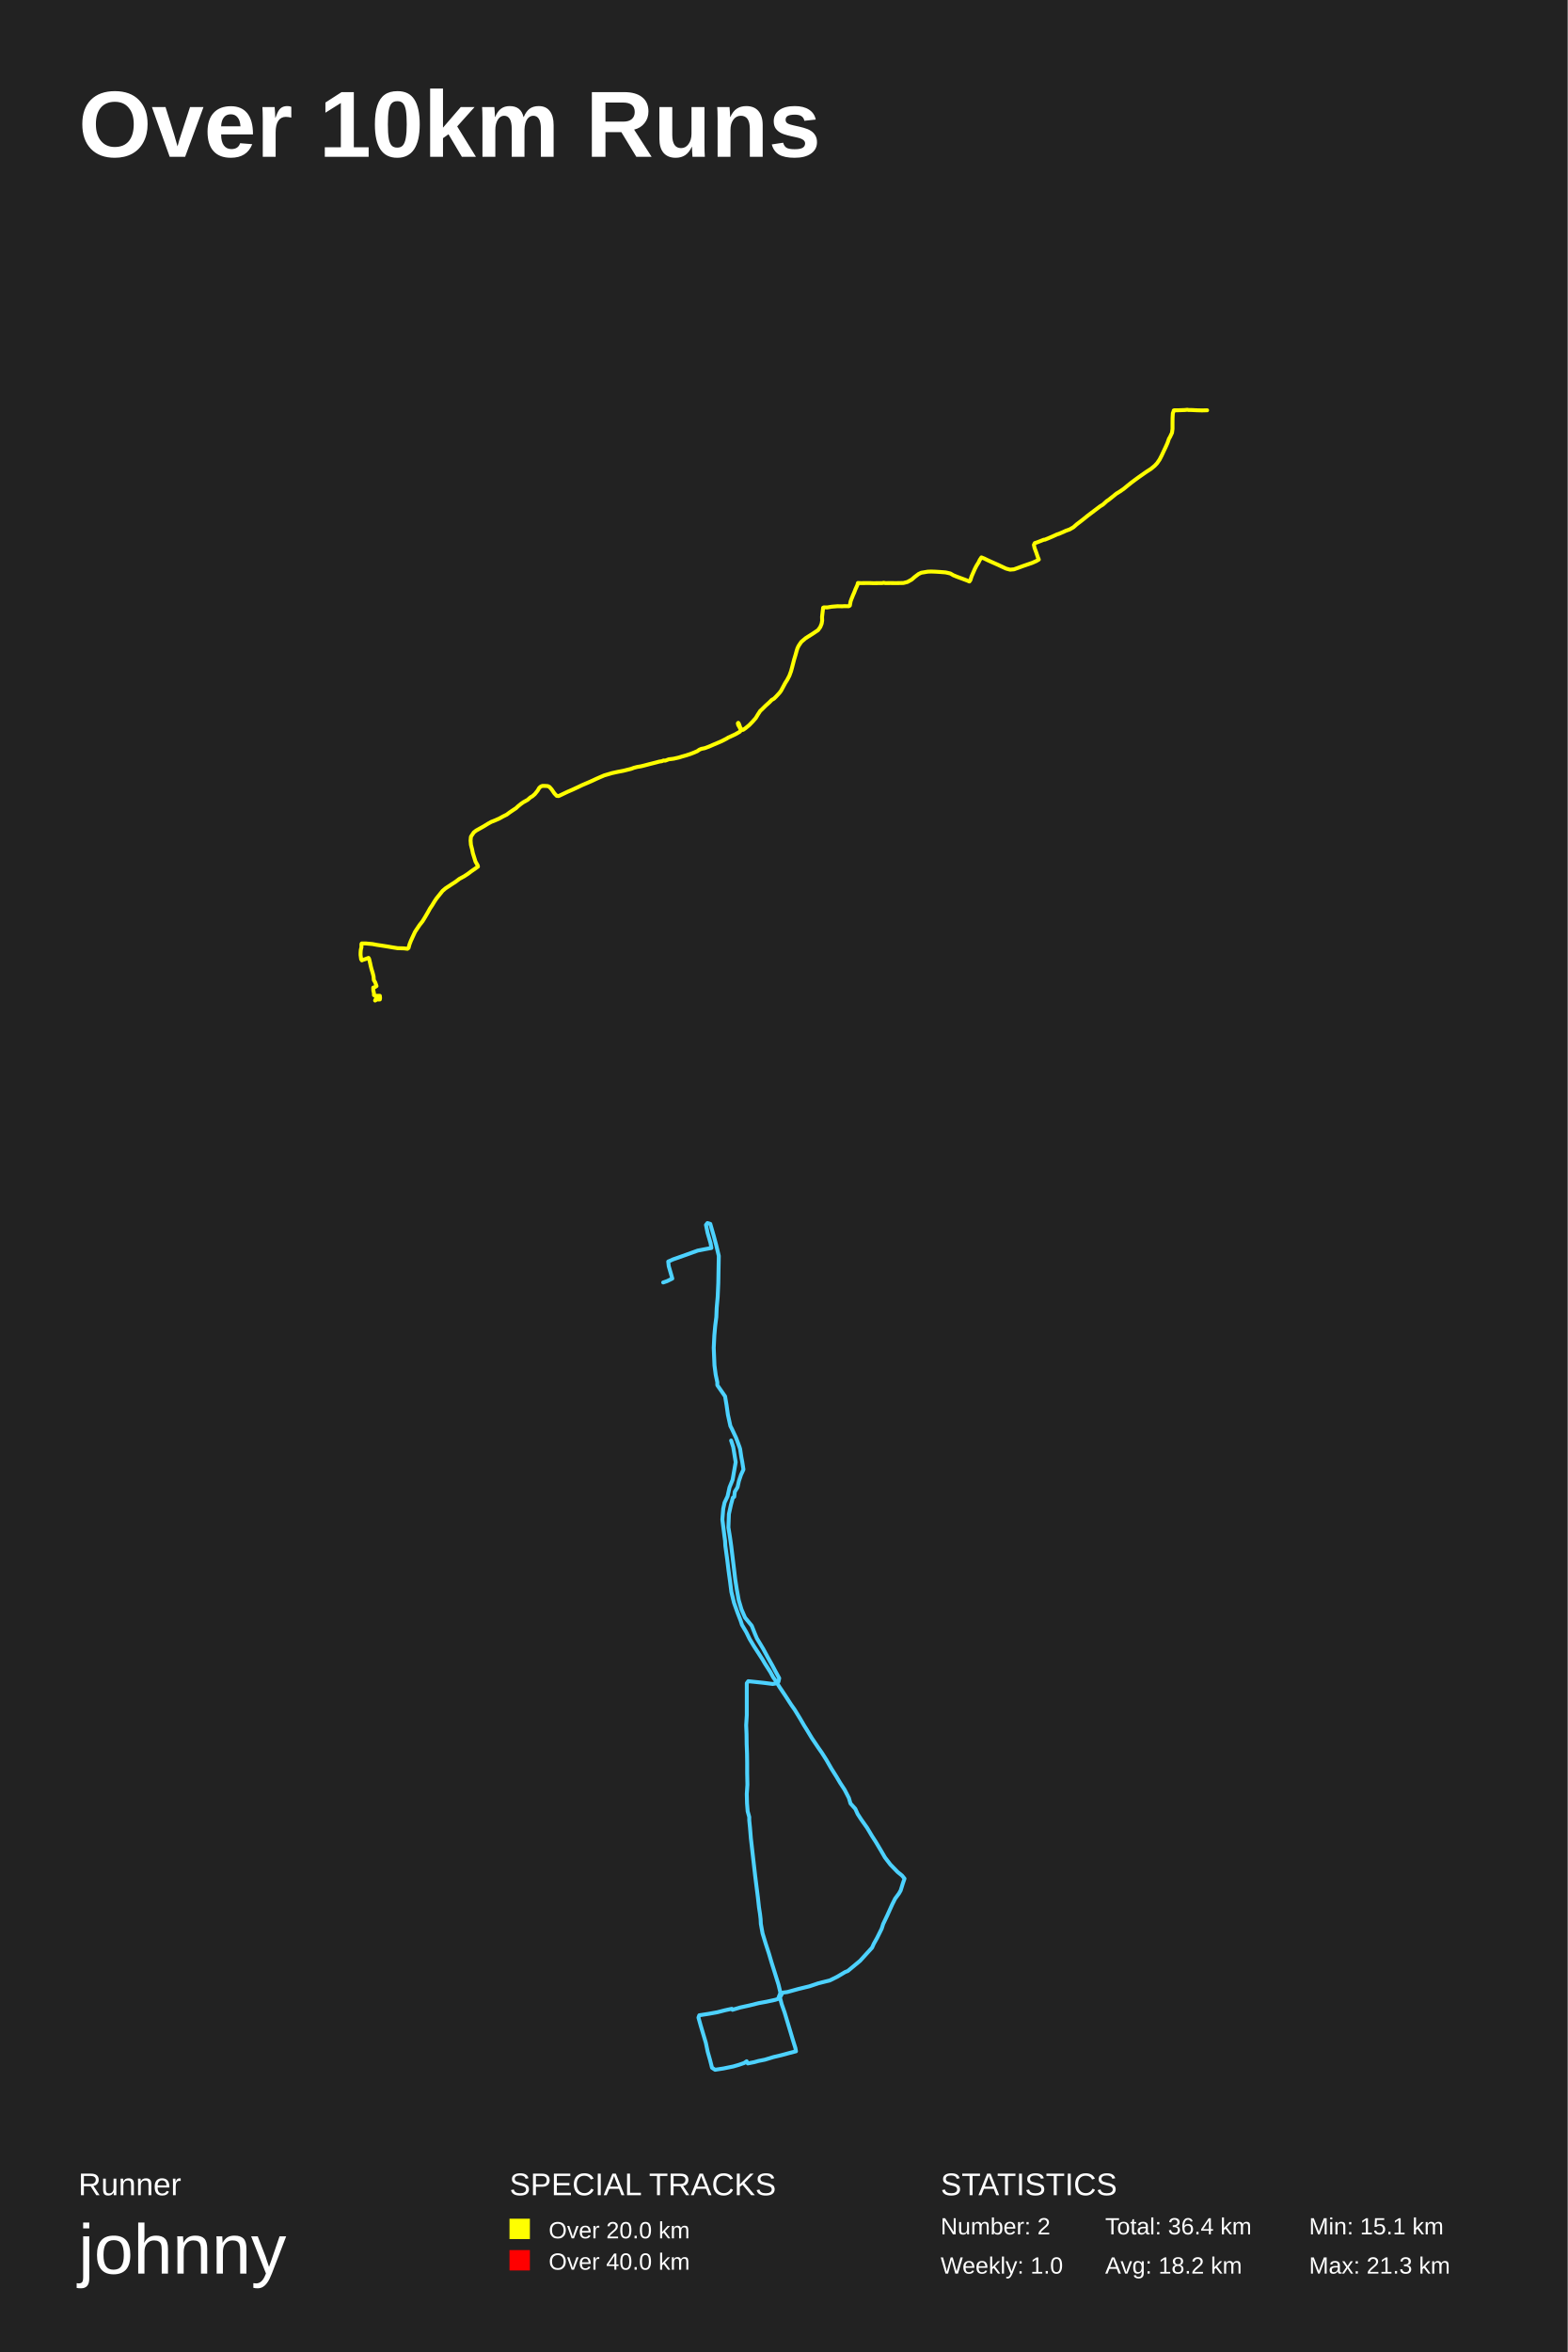
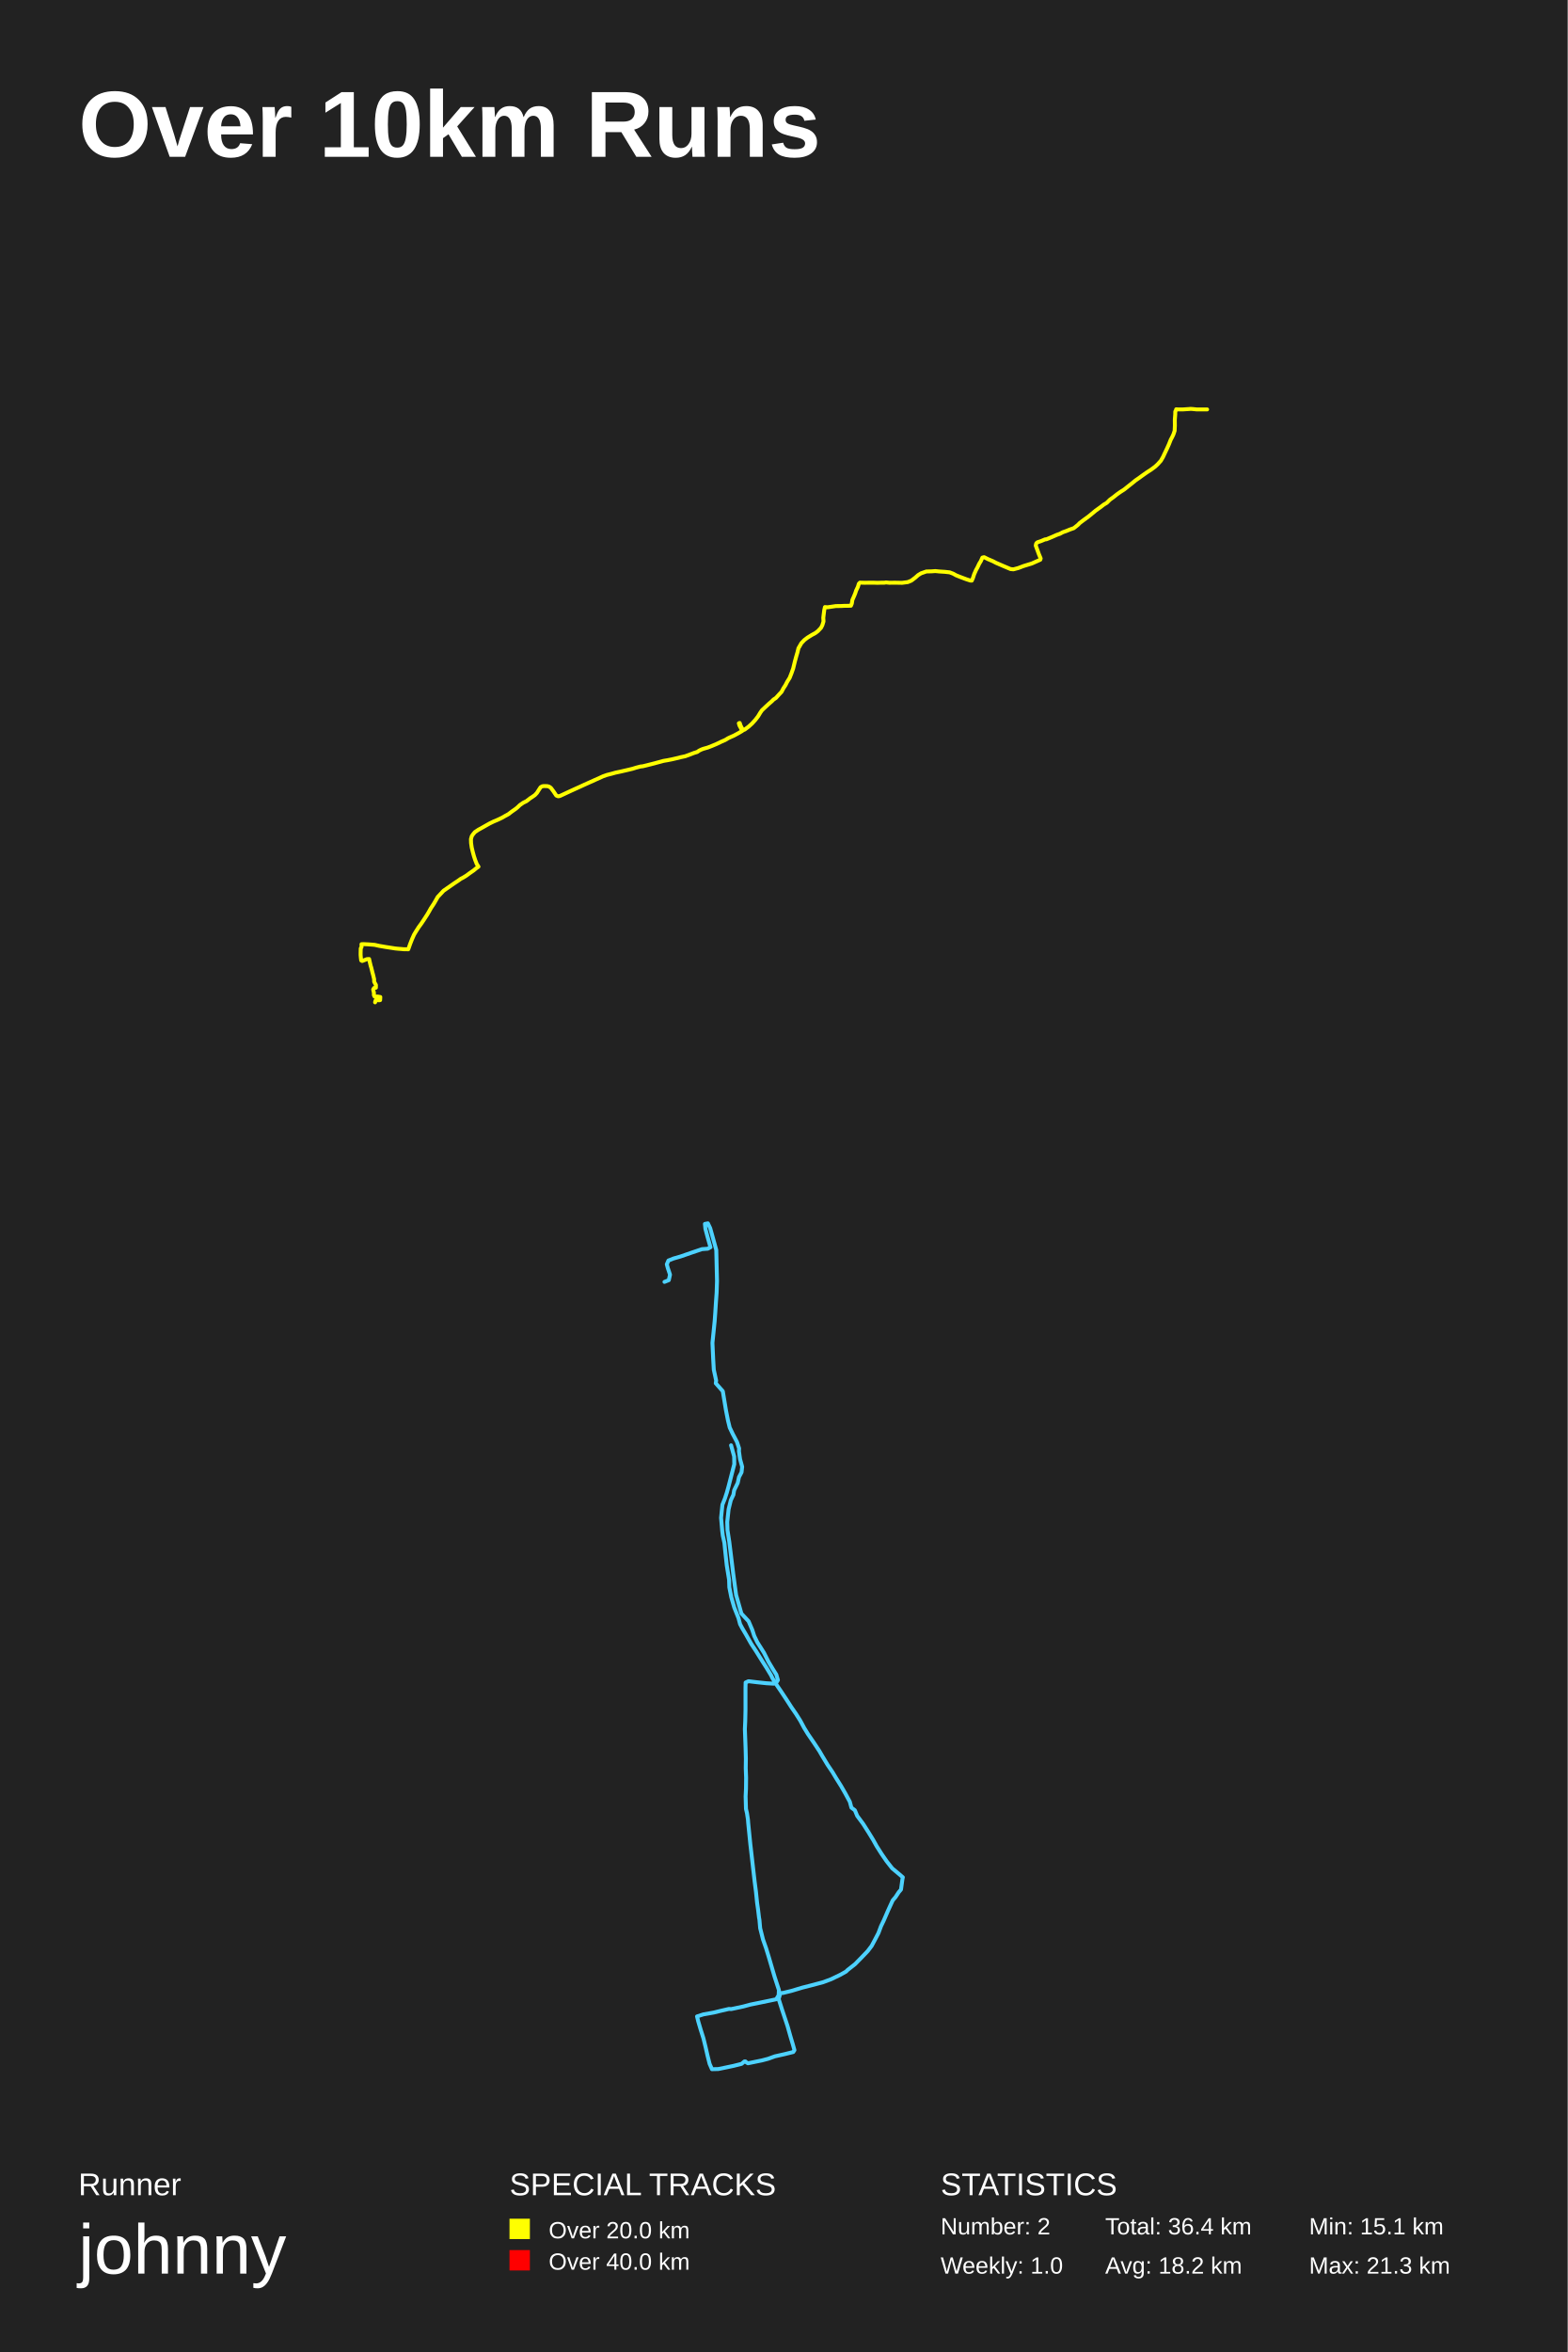
<svg xmlns="http://www.w3.org/2000/svg" baseProfile="full" height="300mm" version="1.1" viewBox="0,0,200,300" width="200mm">
  <defs />
  <rect fill="#222222" height="300" width="200" x="0" y="0" />
  <text fill="#FFFFFF" style="font-size:12px; font-family:Arial; font-weight:bold;" x="10" y="20">Over 10km Runs</text>
  <text fill="#FFFFFF" style="font-size:4px; font-family:Arial" x="10" y="280">Runner</text>
  <text fill="#FFFFFF" style="font-size:9px; font-family:Arial" x="10" y="290">johnny</text>
  <text fill="#FFFFFF" style="font-size:4px; font-family:Arial" x="65" y="280">SPECIAL TRACKS</text>
  <rect fill="yellow" height="2.6" width="2.6" x="65" y="283" />
  <text fill="#FFFFFF" style="font-size:3px; font-family:Arial" x="70" y="285.5">Over 20.0 km</text>
  <rect fill="red" height="2.6" width="2.6" x="65" y="287" />
  <text fill="#FFFFFF" style="font-size:3px; font-family:Arial" x="70" y="289.5">Over 40.0 km</text>
  <text fill="#FFFFFF" style="font-size:4px; font-family:Arial" x="120" y="280">STATISTICS</text>
  <text fill="#FFFFFF" style="font-size:3px; font-family:Arial" x="120" y="285">Number: 2</text>
  <text fill="#FFFFFF" style="font-size:3px; font-family:Arial" x="120" y="290">Weekly: 1.0</text>
  <text fill="#FFFFFF" style="font-size:3px; font-family:Arial" x="141" y="285">Total: 36.4 km</text>
  <text fill="#FFFFFF" style="font-size:3px; font-family:Arial" x="141" y="290">Avg: 18.2 km</text>
  <text fill="#FFFFFF" style="font-size:3px; font-family:Arial" x="167" y="285">Min: 15.1 km</text>
  <text fill="#FFFFFF" style="font-size:3px; font-family:Arial" x="167" y="290">Max: 21.3 km</text>
-   <polyline fill="none" opacity="1" points="154.0,52.332 153.35,52.349 152.686,52.332 152.008,52.298 151.643,52.298 151.475,52.263 151.176,52.298 150.285,52.332 149.796,52.332 149.738,52.357 149.723,52.477 149.628,52.699 149.592,53.314 149.585,54.015 149.585,54.707 149.519,55.202 149.271,55.732 149.132,55.962 148.942,56.509 148.716,57.013 148.453,57.568 148.205,58.098 147.942,58.61 147.621,59.08 147.315,59.405 146.833,59.806 146.249,60.182 145.76,60.524 145.213,60.908 144.782,61.224 144.359,61.54 143.928,61.882 143.403,62.317 142.892,62.676 142.432,62.958 141.987,63.317 141.571,63.65 141.396,63.787 141.206,63.906 140.71,64.359 140.36,64.572 139.761,65.025 139.287,65.384 138.798,65.751 138.294,66.161 137.769,66.571 137.353,66.887 136.951,67.246 136.462,67.528 135.981,67.699 135.652,67.852 135.068,68.1 134.864,68.16 134.265,68.433 133.747,68.655 133.302,68.834 133.163,68.843 132.842,68.971 132.317,69.176 132.018,69.27 131.901,69.501 131.988,69.902 132.193,70.449 132.397,71.055 132.528,71.371 132.215,71.559 131.675,71.798 130.485,72.208 130.003,72.387 129.361,72.618 128.857,72.661 128.347,72.524 127.347,72.054 126.537,71.696 125.938,71.422 125.573,71.243 125.208,71.098 124.997,71.414 124.836,71.747 124.573,72.165 124.376,72.55 124.172,73.011 123.946,73.532 123.8,73.993 123.668,74.172 123.42,74.061 122.741,73.805 122.07,73.557 121.632,73.378 121.238,73.147 120.64,73.011 119.997,72.96 119.289,72.917 118.786,72.9 118.355,72.917 117.53,73.054 117.187,73.216 116.684,73.6 116.312,73.925 115.764,74.232 115.253,74.36 114.312,74.377 113.611,74.369 112.962,74.377 112.736,74.335 112.531,74.377 112.035,74.377 111.436,74.386 110.962,74.369 110.415,74.369 109.809,74.377 109.451,74.36 109.378,74.625 109.137,75.154 108.962,75.607 108.846,75.863 108.619,76.427 108.517,76.709 108.422,77.238 108.291,77.324 107.714,77.315 107.437,77.332 106.838,77.324 106.109,77.383 105.539,77.477 105.109,77.469 105.014,77.512 104.941,78.118 104.875,78.699 104.89,79.143 104.824,79.544 104.649,79.98 104.357,80.381 104.051,80.586 103.642,80.859 103.124,81.184 102.766,81.414 102.226,81.875 101.89,82.371 101.744,82.67 101.642,82.985 101.503,83.489 101.306,84.147 101.051,85.129 100.927,85.59 100.708,86.188 100.423,86.734 100.19,87.093 99.869,87.691 99.642,88.109 99.453,88.365 99.022,88.835 98.737,89.117 98.453,89.279 98.168,89.569 97.657,90.03 97.168,90.517 96.993,90.671 96.687,91.14 96.417,91.593 96.022,92.037 95.585,92.489 95.11,92.882 94.796,93.096 94.658,93.104 94.439,92.805 94.278,92.353 94.183,92.199 94.132,92.259 94.183,92.498 94.264,92.6 94.541,93.155 94.351,93.352 93.796,93.668 93.213,93.941 92.921,94.069 92.658,94.231 92.089,94.521 91.563,94.752 90.957,95.008 90.468,95.222 89.892,95.435 89.469,95.52 89.213,95.631 88.958,95.811 88.564,95.981 88.104,96.161 87.535,96.349 87.016,96.494 86.608,96.622 85.936,96.775 85.323,96.852 84.863,97.023 84.666,96.997 84.433,97.091 84.104,97.143 83.63,97.271 82.849,97.467 82.17,97.646 81.791,97.74 81.287,97.826 80.893,97.928 80.492,98.073 79.528,98.312 78.733,98.466 78.076,98.611 77.616,98.748 77.091,98.901 76.609,99.106 76.084,99.337 75.631,99.55 75.31,99.695 74.755,99.934 74.237,100.156 73.704,100.413 73.062,100.711 72.391,101.002 71.267,101.539 71.026,101.514 70.734,101.207 70.376,100.686 70.106,100.378 69.88,100.267 69.5,100.242 69.201,100.242 68.997,100.319 68.8,100.489 68.581,100.856 68.231,101.292 67.917,101.565 67.69,101.693 67.515,101.838 67.318,102.018 66.793,102.308 66.472,102.53 66.063,102.863 65.844,103.076 65.465,103.324 65.012,103.631 64.647,103.904 64.165,104.143 63.706,104.399 63.166,104.638 62.662,104.835 62.224,105.082 61.742,105.381 61.21,105.68 60.75,105.936 60.443,106.175 60.224,106.5 60.078,106.73 60.035,107.217 60.078,107.754 60.224,108.318 60.327,108.83 60.502,109.385 60.662,109.897 60.94,110.384 60.976,110.537 60.618,110.794 60.122,111.135 59.706,111.451 59.224,111.767 58.896,111.946 58.611,112.1 58.152,112.45 57.575,112.825 56.838,113.312 56.458,113.636 55.678,114.609 55.422,114.993 55.116,115.497 54.86,115.873 54.554,116.427 54.138,117.136 53.911,117.503 53.539,117.972 53.211,118.459 52.948,118.86 52.685,119.423 52.415,120.012 52.247,120.448 52.116,120.917 51.977,121.02 51.561,120.968 51.379,120.96 51.014,120.951 50.729,120.943 50.131,120.849 49.54,120.746 48.897,120.644 48.058,120.516 47.518,120.414 47.314,120.396 46.664,120.337 46.153,120.337 46.109,120.405 46.109,120.661 46.117,120.789 46.029,121.156 46.0,121.557 46.0,121.813 46.073,122.351 46.168,122.496 46.255,122.445 46.613,122.334 47.014,122.18 47.095,122.325 47.226,122.88 47.292,123.205 47.409,123.657 47.533,124.05 47.657,124.536 47.693,125.014 47.868,125.304 48.036,125.774 47.839,125.902 47.62,125.97 47.628,126.337 47.708,126.687 47.708,126.934 47.905,127.02 48.46,127.02 48.489,127.301 48.46,127.481 48.255,127.489 48.044,127.463 47.883,127.54 47.854,127.617 47.934,127.574 47.956,127.37" stroke="yellow" stroke-dasharray="none" stroke-linecap="round" stroke-linejoin="round" stroke-width="0.5" />
-   <polyline fill="none" opacity="1" points="93.275,183.742 93.542,184.57 93.857,186.501 93.463,188.746 93.07,189.72 92.818,190.861 92.441,191.652 92.268,192.443 92.189,193.418 92.158,193.822 92.394,195.735 92.504,196.545 92.535,197.152 92.771,198.881 92.944,200.315 93.149,201.805 93.306,203.056 93.636,204.417 94.108,205.741 94.486,206.716 94.659,207.25 95.21,208.188 95.634,209.052 96.185,209.972 97.27,211.645 97.569,212.16 98.277,213.264 98.655,213.963 98.875,214.257 99.457,215.195 100.197,216.298 100.936,217.439 101.377,218.064 102.053,219.168 102.588,220.087 102.934,220.639 103.579,221.706 104.397,222.919 104.838,223.545 105.42,224.464 106.065,225.586 106.725,226.634 107.182,227.407 107.748,228.271 108.299,229.338 108.503,230.037 109.117,230.717 109.416,231.379 109.872,232.078 110.627,233.144 111.241,234.174 111.728,234.928 112.342,235.958 112.908,236.933 113.585,237.815 114.513,238.772 115.079,239.231 115.394,239.618 115.174,240.261 114.906,241.125 114.686,241.512 114.198,242.174 113.821,242.928 113.191,244.325 112.672,245.41 112.483,245.999 111.901,247.175 111.477,247.929 111.256,248.426 110.517,249.235 109.73,250.099 108.755,250.908 108.157,251.405 107.827,251.533 106.804,252.14 105.876,252.6 104.413,252.968 103.264,253.354 101.833,253.703 100.433,254.089 99.835,254.163 99.504,254.788 99.725,255.634 100.102,256.7 100.433,257.804 100.81,259.054 101.172,260.267 101.471,261.224 101.55,261.646 100.763,261.849 99.677,262.143 98.671,262.382 97.585,262.713 96.767,262.878 96.232,263.026 95.398,263.191 95.273,262.989 95.257,262.915 94.942,263.136 94.25,263.375 93.558,263.577 92.299,263.835 91.229,264.0 90.836,263.743 90.584,262.75 90.285,261.702 90.049,260.562 89.703,259.403 89.389,258.355 89.106,257.344 89.216,257.05 90.396,256.866 91.513,256.664 92.519,256.406 93.369,256.222 93.448,256.351 94.423,256.057 95.603,255.799 96.783,255.505 97.79,255.321 98.891,255.082 99.253,254.972 99.567,254.181 99.316,253.133 98.812,251.515 98.435,250.32 98.104,249.198 97.68,247.893 97.286,246.605 97.066,245.392 97.035,244.766 96.956,244.104 96.83,243.295 96.688,242.008 96.515,240.647 96.342,239.268 95.792,234.469 95.682,233.126 95.587,232.188 95.587,231.765 95.383,231.03 95.304,230.018 95.273,228.823 95.351,227.646 95.32,226.138 95.32,224.942 95.304,223.729 95.257,222.46 95.241,221.191 95.194,220.05 95.273,218.763 95.273,217.476 95.273,215.857 95.273,214.698 95.461,214.441 96.185,214.514 97.412,214.643 98.576,214.79 99.032,214.717 99.316,214.496 99.41,214.055 98.907,213.135 98.545,212.455 97.947,211.388 97.349,210.284 96.563,208.978 96.342,208.463 95.902,207.36 95.052,206.33 94.596,205.281 94.25,204.123 93.998,202.725 93.794,201.419 93.652,200.205 93.29,197.225 93.133,196.103 92.928,194.816 92.991,193.123 93.259,191.909 93.495,191.026 93.668,190.916 93.746,190.272 94.093,189.702 94.266,188.911 94.533,188.12 94.848,187.439 94.69,186.446 94.58,185.876 94.423,184.827 94.344,184.57 93.904,183.393 93.369,182.252 93.18,181.884 92.865,180.449 92.692,179.217 92.504,178.113 91.513,176.678 91.513,176.31 91.308,175.354 91.151,174.158 91.056,171.932 91.135,170.332 91.245,169.099 91.387,167.995 91.434,166.836 91.56,165.42 91.638,163.653 91.701,160.195 91.371,158.815 91.041,157.582 90.616,156.11 90.254,156.0 90.065,156.239 90.27,157.251 90.647,158.539 90.757,159.183 89.955,159.33 89.011,159.514 87.69,159.992 86.447,160.434 85.865,160.636 85.251,160.912 85.314,161.501 85.55,162.31 85.77,163.083 85.094,163.414 84.606,163.58" stroke="#4DD2FF" stroke-dasharray="none" stroke-linecap="round" stroke-linejoin="round" stroke-width="0.5" />
+   <polyline fill="none" opacity="1" points="154.0,52.222 153.327,52.222 152.653,52.222 152.155,52.171 151.899,52.153 151.716,52.171 150.926,52.222 150.282,52.222 150.055,52.205 150.055,52.291 149.938,52.479 149.93,52.873 149.879,53.55 149.886,54.27 149.857,54.946 149.711,55.383 149.564,55.7 149.352,56.103 149.132,56.66 148.891,57.2 148.627,57.748 148.379,58.279 148.093,58.776 147.713,59.196 147.376,59.513 146.856,59.898 146.278,60.275 145.744,60.652 145.312,60.969 144.887,61.26 144.426,61.637 143.958,62.006 143.423,62.434 142.94,62.742 142.494,63.059 142.04,63.419 141.696,63.667 141.571,63.762 141.205,64.13 140.832,64.353 140.349,64.721 139.785,65.124 139.31,65.518 138.827,65.912 138.307,66.289 137.751,66.708 137.509,66.957 136.989,67.368 136.499,67.539 136.023,67.736 135.599,67.882 135.211,68.088 134.815,68.225 134.237,68.482 133.681,68.713 133.491,68.79 133.33,68.798 132.817,69.013 132.341,69.175 132.202,69.304 132.136,69.587 132.334,70.126 132.539,70.691 132.766,71.231 132.715,71.394 132.195,71.625 131.639,71.874 130.577,72.199 129.904,72.456 129.289,72.619 128.923,72.584 128.089,72.233 127.079,71.796 126.669,71.582 126.025,71.308 125.549,71.068 125.329,71.12 125.124,71.582 124.927,71.899 124.714,72.353 124.517,72.713 124.283,73.235 124.122,73.732 123.975,74.058 123.792,74.049 123.309,73.895 122.621,73.638 121.992,73.39 121.604,73.175 121.157,73.004 120.528,72.936 119.84,72.893 119.327,72.841 118.837,72.876 118.178,72.893 117.512,73.124 117.131,73.355 116.765,73.681 116.268,74.058 115.814,74.246 115.082,74.34 114.167,74.323 113.457,74.332 113.025,74.289 112.835,74.323 112.476,74.323 111.949,74.34 111.466,74.323 110.895,74.323 110.31,74.332 109.709,74.315 109.57,74.452 109.446,74.854 109.219,75.334 109.102,75.694 108.926,76.113 108.743,76.524 108.67,76.987 108.553,77.261 108.136,77.27 107.755,77.27 107.338,77.295 106.628,77.304 105.998,77.398 105.574,77.458 105.244,77.432 105.157,77.801 105.083,78.374 105.032,78.811 105.061,79.257 104.915,79.736 104.747,80.07 104.344,80.498 104.044,80.73 103.561,80.995 103.019,81.329 102.617,81.638 102.236,82.04 101.951,82.537 101.863,82.682 101.738,83.205 101.563,83.796 101.402,84.395 101.189,85.269 100.97,85.885 100.743,86.459 100.428,86.964 100.209,87.393 99.96,87.769 99.711,88.24 99.381,88.592 98.986,89.028 98.686,89.225 98.51,89.405 98.042,89.816 97.552,90.27 97.215,90.587 97.01,90.878 96.71,91.375 96.373,91.811 95.949,92.282 95.495,92.693 95.012,93.053 94.873,93.113 94.748,93.053 94.499,92.591 94.368,92.214 94.287,92.24 94.258,92.257 94.338,92.539 94.551,92.933 94.69,93.233 94.221,93.507 93.636,93.824 93.094,94.064 92.882,94.166 92.516,94.389 92.003,94.612 91.418,94.894 90.825,95.143 90.276,95.357 89.727,95.511 89.478,95.605 89.193,95.742 88.951,95.913 88.527,96.042 87.934,96.273 87.414,96.461 86.85,96.581 86.565,96.658 85.716,96.855 85.116,96.975 84.896,97.009 84.647,97.052 84.274,97.155 83.981,97.232 83.513,97.36 82.605,97.592 82.005,97.737 81.705,97.771 81.148,97.917 80.709,98.054 80.146,98.191 79.143,98.422 78.499,98.559 78.016,98.696 77.437,98.842 76.925,99.021 76.391,99.27 75.937,99.467 75.608,99.621 75.103,99.843 74.532,100.1 74.07,100.314 73.463,100.588 72.804,100.888 71.443,101.522 71.223,101.573 70.974,101.479 70.63,100.965 70.279,100.494 70.059,100.34 69.825,100.272 69.371,100.263 69.166,100.297 68.961,100.417 68.727,100.777 68.5,101.136 68.244,101.41 67.878,101.667 67.607,101.839 67.519,101.916 67.161,102.19 66.744,102.395 66.326,102.686 66.041,102.96 65.807,103.157 65.294,103.517 64.855,103.851 64.445,104.073 64.006,104.322 63.523,104.553 62.996,104.775 62.498,105.015 62.008,105.289 61.51,105.572 61.027,105.837 60.581,106.137 60.339,106.428 60.185,106.659 60.083,107.027 60.097,107.524 60.178,108.089 60.31,108.645 60.463,109.21 60.624,109.698 60.822,110.203 61.042,110.546 60.742,110.76 60.434,111.017 59.951,111.351 59.512,111.676 59.051,111.959 58.795,112.087 58.399,112.369 57.88,112.712 57.345,113.089 56.591,113.611 55.845,114.407 55.537,114.946 55.332,115.297 54.974,115.837 54.74,116.256 54.52,116.633 54.066,117.335 53.744,117.814 53.407,118.276 53.063,118.816 52.822,119.218 52.566,119.792 52.324,120.408 52.192,120.785 52.083,121.084 51.717,121.076 51.504,121.076 51.153,121.041 50.897,121.024 50.443,120.982 49.843,120.887 49.228,120.793 48.379,120.648 47.801,120.519 47.405,120.485 46.952,120.451 46.403,120.425 46.117,120.434 46.124,120.665 46.124,120.81 46.022,120.956 46.007,121.572 46.007,121.812 46.037,122.171 46.081,122.505 46.212,122.574 46.505,122.462 46.798,122.343 47.091,122.325 47.164,122.659 47.288,123.19 47.361,123.413 47.508,124.012 47.61,124.388 47.727,124.885 47.735,125.227 47.962,125.638 47.954,125.981 47.72,126.023 47.61,126.212 47.705,126.665 47.698,126.922 47.793,127.119 48.174,127.11 48.518,127.17 48.496,127.564 48.386,127.581 48.152,127.573 47.932,127.59 47.852,127.847 47.888,127.692" stroke="yellow" stroke-dasharray="none" stroke-linecap="round" stroke-linejoin="round" stroke-width="0.5" />
+   <polyline fill="none" opacity="1" points="93.267,184.349 93.66,185.766 93.676,186.759 92.952,189.573 92.732,190.364 92.48,191.137 92.165,191.928 92.04,193.123 91.992,193.602 92.134,195.239 92.213,195.864 92.417,196.802 92.527,197.906 92.716,199.653 93.015,201.511 93.046,202.467 93.298,203.736 93.676,205.042 94.211,206.385 94.415,207.158 94.698,207.691 95.155,208.463 95.831,209.659 96.46,210.615 97.263,211.903 97.782,212.712 98.38,213.705 98.537,214.036 98.946,214.717 99.638,215.728 100.393,216.869 100.96,217.751 101.557,218.616 102.092,219.462 102.596,220.4 103.083,221.191 103.839,222.294 104.531,223.342 104.861,223.912 105.569,225.089 106.214,226.046 106.655,226.781 107.3,227.811 107.85,228.768 108.417,229.816 108.621,230.57 109.062,230.901 109.361,231.618 110.1,232.611 110.792,233.696 111.39,234.671 111.831,235.462 112.46,236.455 113.105,237.392 113.829,238.312 114.757,239.084 115.181,239.452 115.134,239.654 114.945,241.015 114.662,241.346 114.238,241.99 113.891,242.394 113.341,243.59 112.743,244.969 112.397,245.686 112.067,246.569 111.595,247.47 111.201,248.205 110.698,248.867 109.958,249.639 109.093,250.522 108.133,251.276 107.929,251.478 107.174,251.901 106.025,252.453 104.987,252.839 103.461,253.243 102.376,253.519 100.96,253.942 99.906,254.2 99.56,254.218 99.339,254.972 99.748,256.259 100.079,257.252 100.472,258.429 100.85,259.771 101.148,260.764 101.353,261.499 101.196,261.738 100.079,262.014 98.852,262.29 97.986,262.603 97.215,262.805 96.413,262.97 95.422,263.173 95.233,263.062 95.092,262.934 94.981,262.934 94.604,263.246 93.581,263.504 92.622,263.706 91.631,263.908 90.828,263.926 90.529,263.246 90.278,262.253 90.026,261.15 89.743,259.992 89.381,258.852 89.082,257.84 88.925,257.197 89.727,256.939 91.064,256.7 91.882,256.498 92.999,256.241 93.282,256.259 93.644,256.185 94.84,255.928 95.721,255.689 97.168,255.395 98.238,255.174 99.025,255.009 99.339,254.494 99.371,253.832 98.82,252.14 98.49,251.019 98.112,249.731 97.735,248.499 97.341,247.378 96.979,245.943 96.885,244.858 96.838,244.619 96.712,243.571 96.586,242.689 96.445,241.309 96.271,239.967 95.721,235.186 95.579,233.77 95.453,232.519 95.422,232.096 95.296,231.269 95.17,230.735 95.123,229.135 95.17,228.179 95.186,226.763 95.139,225.531 95.155,224.354 95.123,223.103 95.076,221.816 95.029,220.547 95.076,219.517 95.107,218.101 95.107,216.501 95.107,215.324 95.123,214.606 95.485,214.441 96.57,214.57 97.766,214.698 98.71,214.754 99.025,214.643 99.245,214.294 99.04,213.595 98.6,212.896 98.049,211.976 97.467,210.818 96.618,209.475 96.224,208.666 95.973,207.893 95.501,206.79 94.588,205.815 94.274,204.711 93.912,203.442 93.723,202.063 93.55,200.794 93.455,200.021 93.046,196.692 92.81,195.165 92.779,194.135 92.952,192.516 93.235,191.358 93.424,190.953 93.566,190.659 93.66,190.088 94.116,189.15 94.274,188.414 94.604,187.789 94.683,187.09 94.415,186.115 94.274,185.122 94.289,184.735 94.022,183.926 93.471,182.878 93.094,182.087 92.873,181.185 92.622,179.916 92.386,178.499 92.213,177.451 91.316,176.439 91.363,176.09 91.064,174.71 90.986,173.349 90.891,171.288 91.064,169.596 91.174,168.51 91.253,167.425 91.332,166.174 91.426,164.868 91.473,163.396 91.379,159.44 91.064,158.3 90.608,156.662 90.309,156.037 89.931,156.11 89.994,156.736 90.262,157.748 90.639,159.091 90.293,159.275 89.554,159.33 88.248,159.772 86.817,160.268 85.92,160.526 85.275,160.783 85.07,161.262 85.196,161.74 85.479,162.586 85.322,163.285 84.771,163.506" stroke="#4DD2FF" stroke-dasharray="none" stroke-linecap="round" stroke-linejoin="round" stroke-width="0.5" />
</svg>
